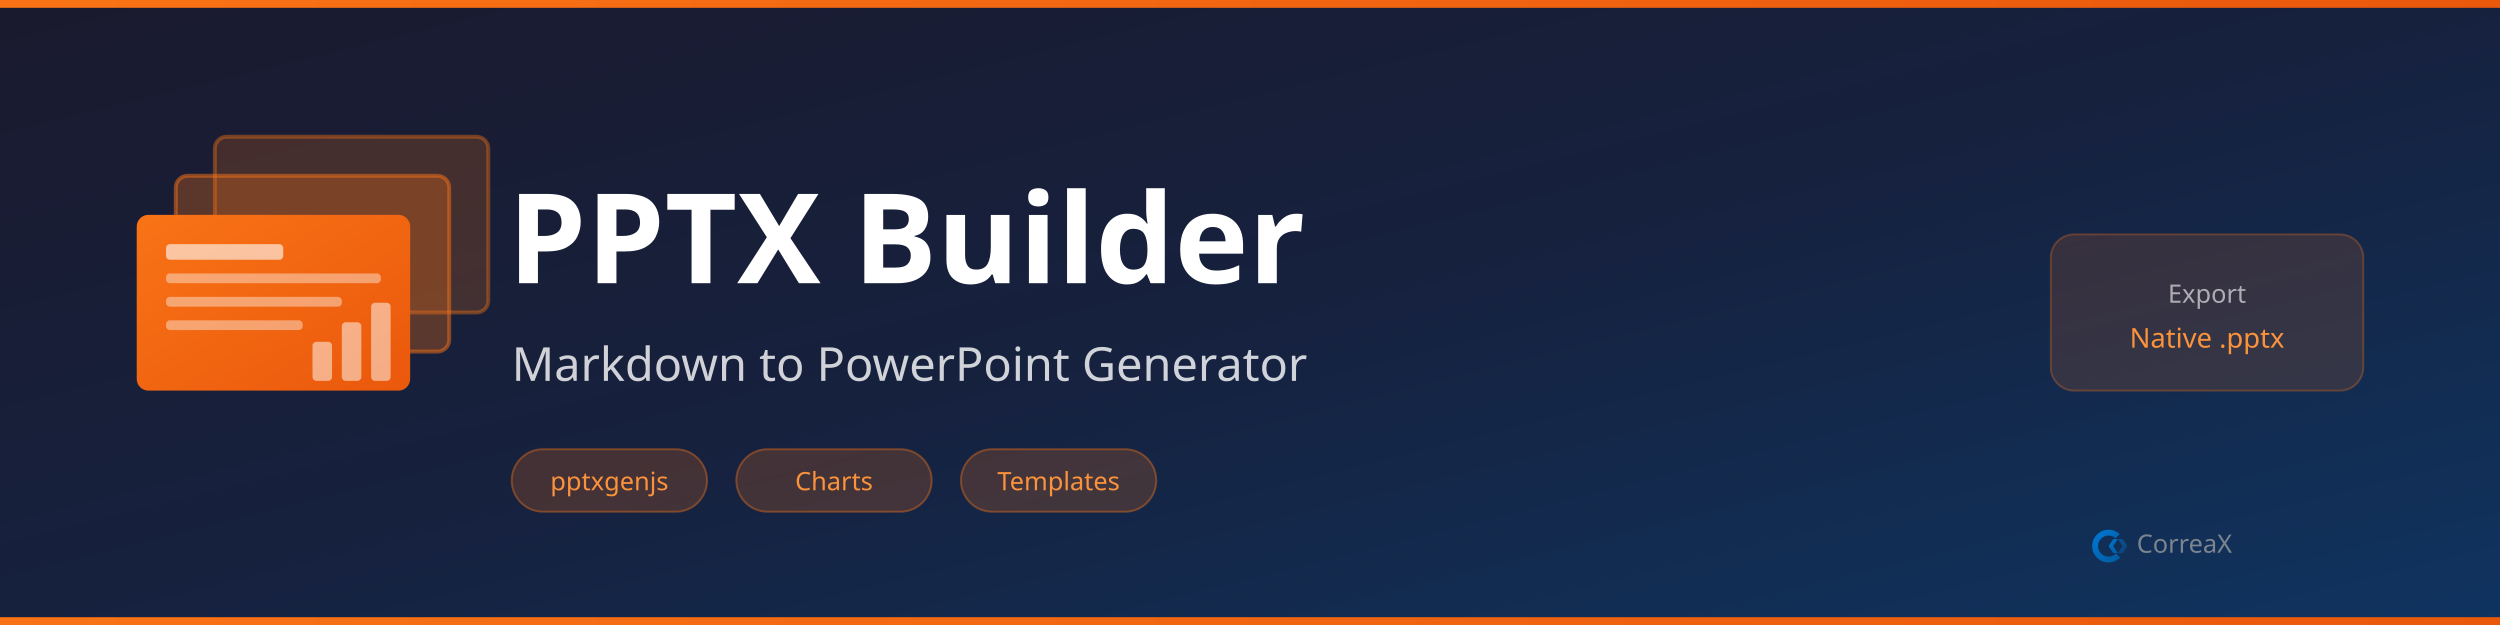
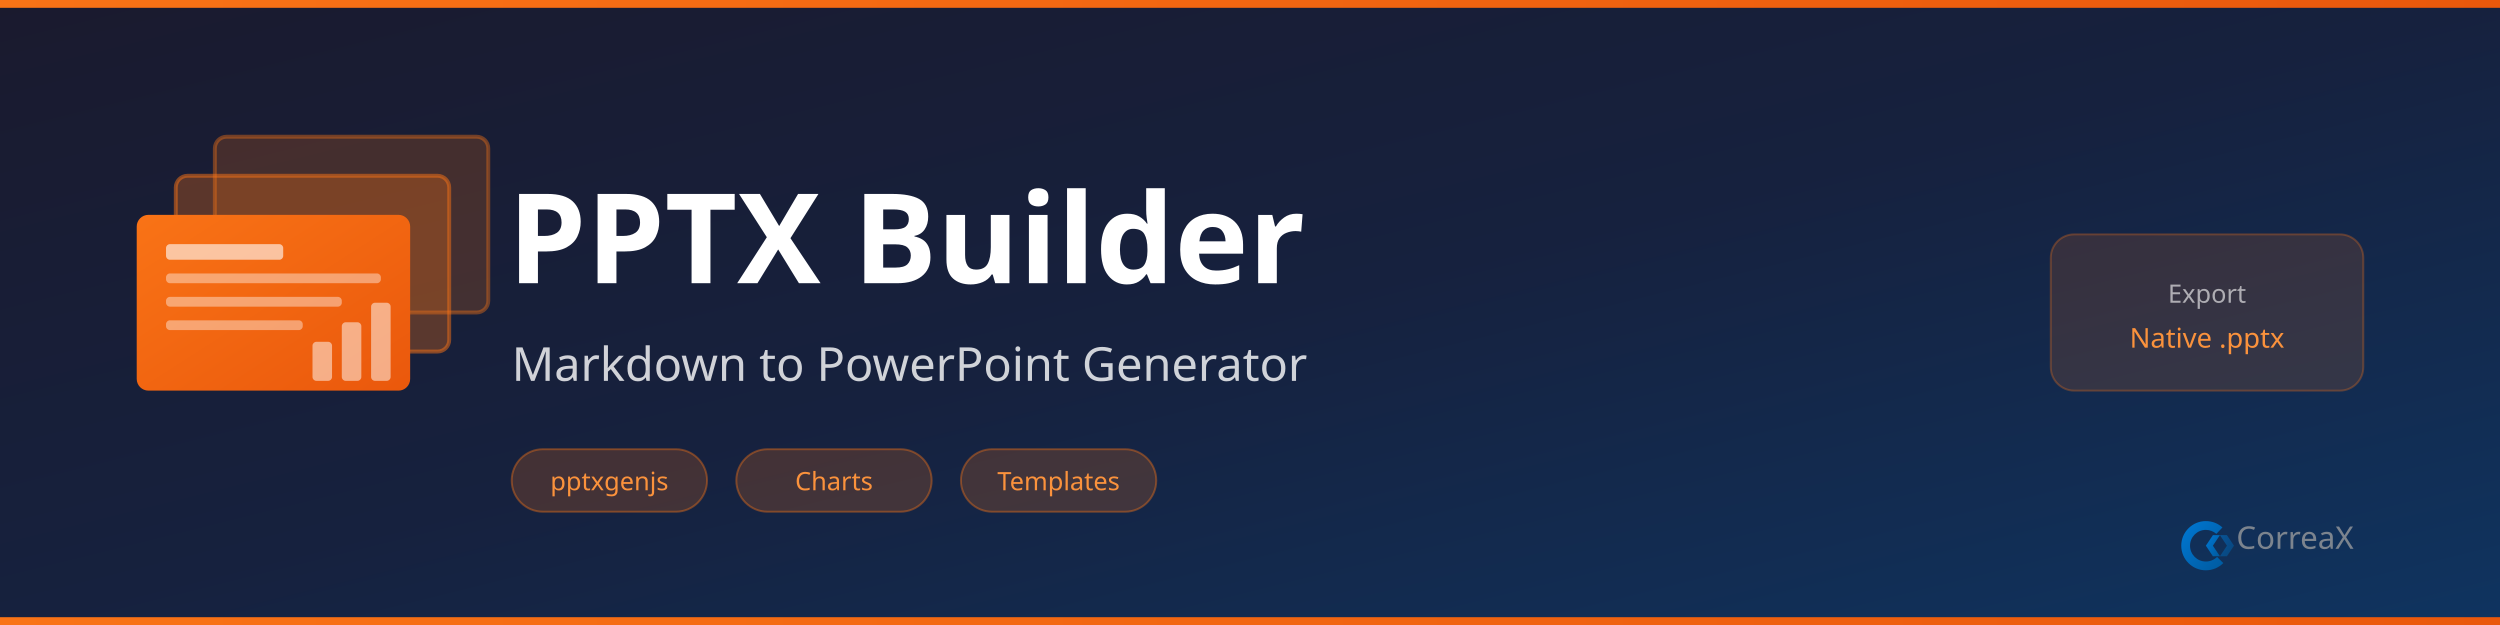
<svg xmlns="http://www.w3.org/2000/svg" viewBox="0 0 1280 320">
  <defs>
    <linearGradient id="bgGrad" x1="0%" y1="0%" x2="100%" y2="100%">
      <stop offset="0%" stop-color="#1a1a2e" />
      <stop offset="50%" stop-color="#16213e" />
      <stop offset="100%" stop-color="#0f3460" />
    </linearGradient>
    <linearGradient id="accentGrad" x1="0%" y1="0%" x2="100%" y2="0%">
      <stop offset="0%" stop-color="#f97316" />
      <stop offset="100%" stop-color="#ea580c" />
    </linearGradient>
    <linearGradient id="slideGrad" x1="0%" y1="0%" x2="100%" y2="100%">
      <stop offset="0%" stop-color="#f97316" />
      <stop offset="100%" stop-color="#ea580c" />
    </linearGradient>
    <linearGradient id="cxGrad" x1="0%" y1="0%" x2="100%" y2="100%">
      <stop offset="0%" stop-color="#0078d4" />
      <stop offset="100%" stop-color="#005a9e" />
    </linearGradient>
  </defs>
  <rect width="1280" height="320" fill="url(#bgGrad)" />
  <rect x="0" y="0" width="1280" height="4" fill="url(#accentGrad)" />
  <rect x="0" y="316" width="1280" height="4" fill="url(#accentGrad)" />
  <g transform="translate(70, 70)">
    <rect x="40" y="0" width="140" height="90" rx="6" fill="rgba(249,115,22,0.2)" stroke="rgba(249,115,22,0.4)" stroke-width="2" />
    <rect x="20" y="20" width="140" height="90" rx="6" fill="rgba(249,115,22,0.3)" stroke="rgba(249,115,22,0.5)" stroke-width="2" />
    <rect x="0" y="40" width="140" height="90" rx="6" fill="url(#slideGrad)" />
    <rect x="15" y="55" width="60" height="8" rx="2" fill="rgba(255,255,255,0.6)" />
    <rect x="15" y="70" width="110" height="5" rx="2" fill="rgba(255,255,255,0.4)" />
    <rect x="15" y="82" width="90" height="5" rx="2" fill="rgba(255,255,255,0.4)" />
    <rect x="15" y="94" width="70" height="5" rx="2" fill="rgba(255,255,255,0.4)" />
    <rect x="90" y="105" width="10" height="20" rx="2" fill="rgba(255,255,255,0.5)" />
    <rect x="105" y="95" width="10" height="30" rx="2" fill="rgba(255,255,255,0.5)" />
    <rect x="120" y="85" width="10" height="40" rx="2" fill="rgba(255,255,255,0.5)" />
  </g>
  <text x="260" y="145" font-family="Segoe UI, system-ui, sans-serif" font-size="64" font-weight="700" fill="#ffffff">
    PPTX Builder
  </text>
  <text x="262" y="195" font-family="Segoe UI, system-ui, sans-serif" font-size="24" fill="rgba(255,255,255,0.8)">
    Markdown to PowerPoint Generator
  </text>
  <g transform="translate(262, 230)">
    <rect x="0" y="0" width="100" height="32" rx="16" fill="rgba(249,115,22,0.2)" stroke="rgba(249,115,22,0.4)" stroke-width="1" />
    <text x="50" y="21" text-anchor="middle" font-family="Segoe UI, system-ui, sans-serif" font-size="13" fill="#fb923c">pptxgenjs</text>
    <rect x="115" y="0" width="100" height="32" rx="16" fill="rgba(249,115,22,0.2)" stroke="rgba(249,115,22,0.4)" stroke-width="1" />
    <text x="165" y="21" text-anchor="middle" font-family="Segoe UI, system-ui, sans-serif" font-size="13" fill="#fb923c">Charts</text>
    <rect x="230" y="0" width="100" height="32" rx="16" fill="rgba(249,115,22,0.2)" stroke="rgba(249,115,22,0.4)" stroke-width="1" />
    <text x="280" y="21" text-anchor="middle" font-family="Segoe UI, system-ui, sans-serif" font-size="13" fill="#fb923c">Templates</text>
  </g>
  <g transform="translate(1050, 120)">
    <rect x="0" y="0" width="160" height="80" rx="12" fill="rgba(249,115,22,0.15)" stroke="rgba(249,115,22,0.3)" stroke-width="1" />
    <text x="80" y="35" text-anchor="middle" font-family="Segoe UI, system-ui, sans-serif" font-size="13" fill="rgba(255,255,255,0.6)">Export</text>
    <text x="80" y="58" text-anchor="middle" font-family="Segoe UI, system-ui, sans-serif" font-size="14" fill="#fb923c">Native .pptx</text>
  </g>
-   <g transform="translate(1070, 270)">
-     <g transform="scale(0.6)">
+   <g transform="translate(1115, 265)">
+     <g transform="scale(0.9)">
      <path d="M16 2C8.268 2 2 8.268 2 16s6.268 14 14 14c3.866 0 7.389-1.568 9.928-4.1l-3.535-3.536A9.002 9.002 0 0116 25c-4.97 0-9-4.03-9-9s4.03-9 9-9c2.29 0 4.38.857 5.971 2.268l3.464-3.639C22.993 3.352 19.66 2 16 2z" fill="url(#cxGrad)" />
      <path d="M20 10l-4 6 4 6h4l-4-6 4-6h-4z" fill="url(#cxGrad)" />
      <path d="M24 10l4 6-4 6h4l4-6-4-6h-4z" fill="url(#cxGrad)" opacity="0.5" />
    </g>
-     <text x="24" y="13" font-family="Segoe UI, system-ui, sans-serif" font-size="13" fill="rgba(160,160,160,0.75)">CorreaX</text>
+     <text x="30" y="16" font-family="Segoe UI, system-ui, sans-serif" font-size="16" fill="rgba(160,160,160,0.75)">CorreaX</text>
  </g>
</svg>
